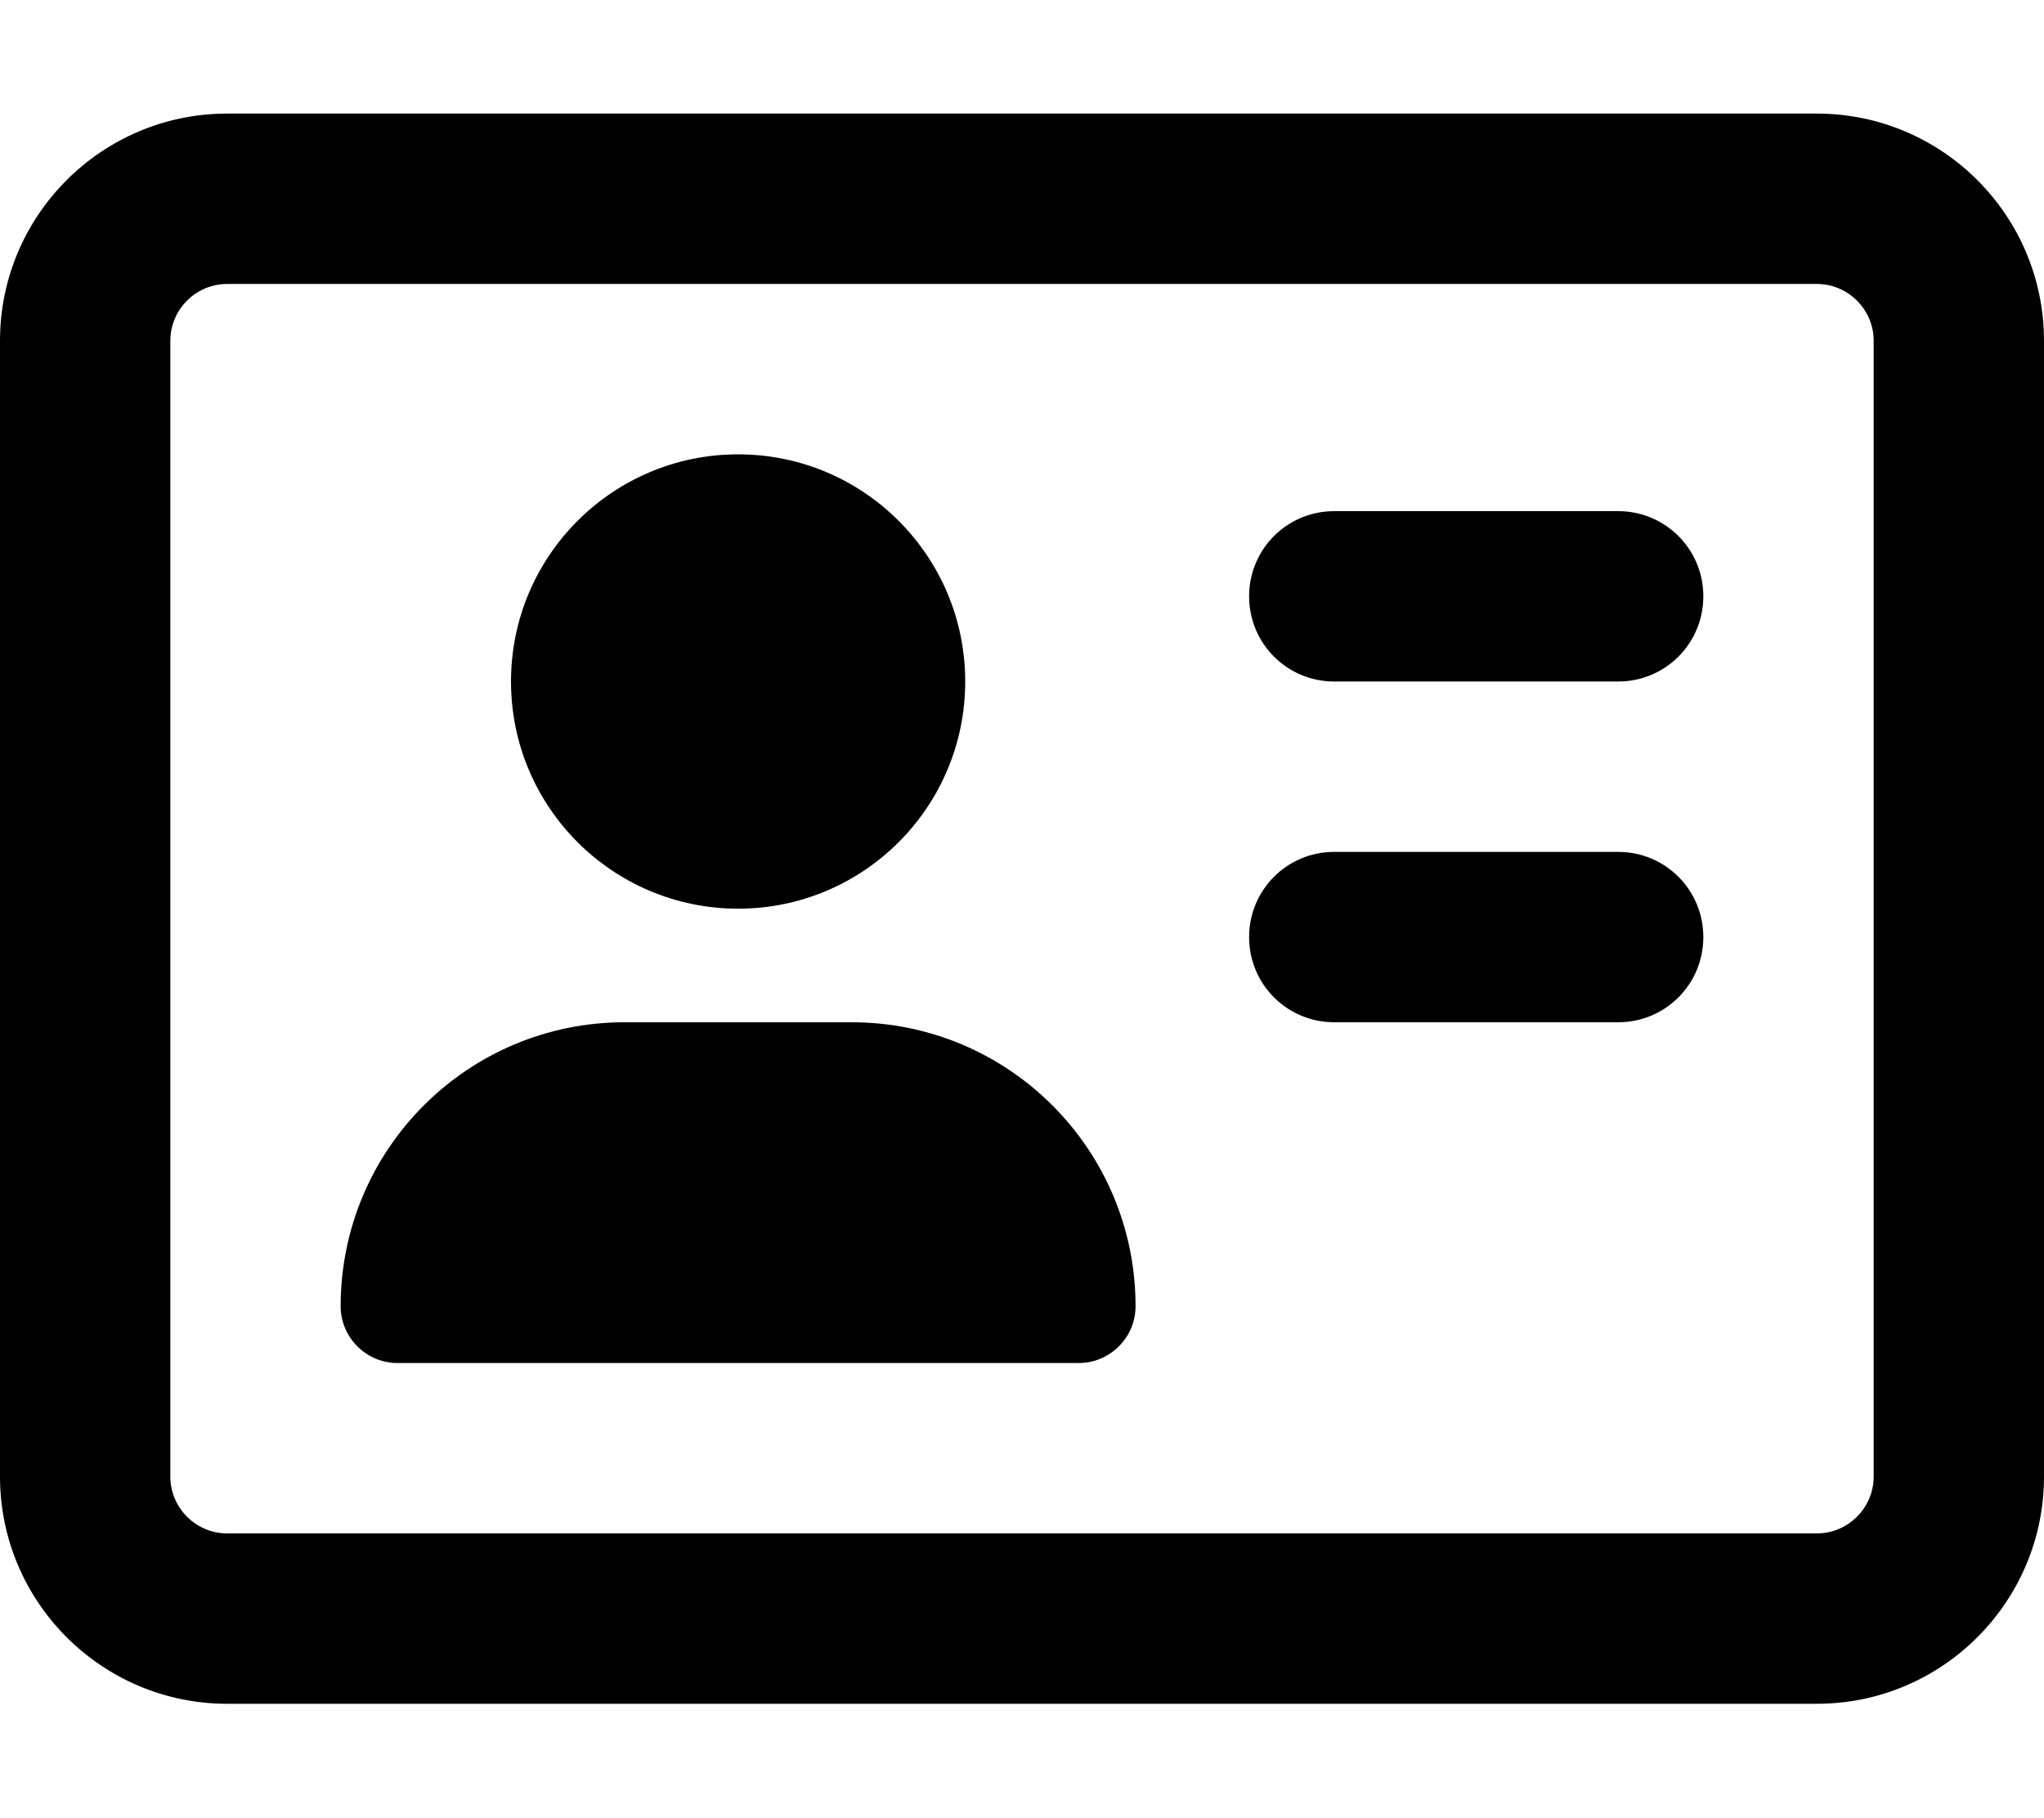
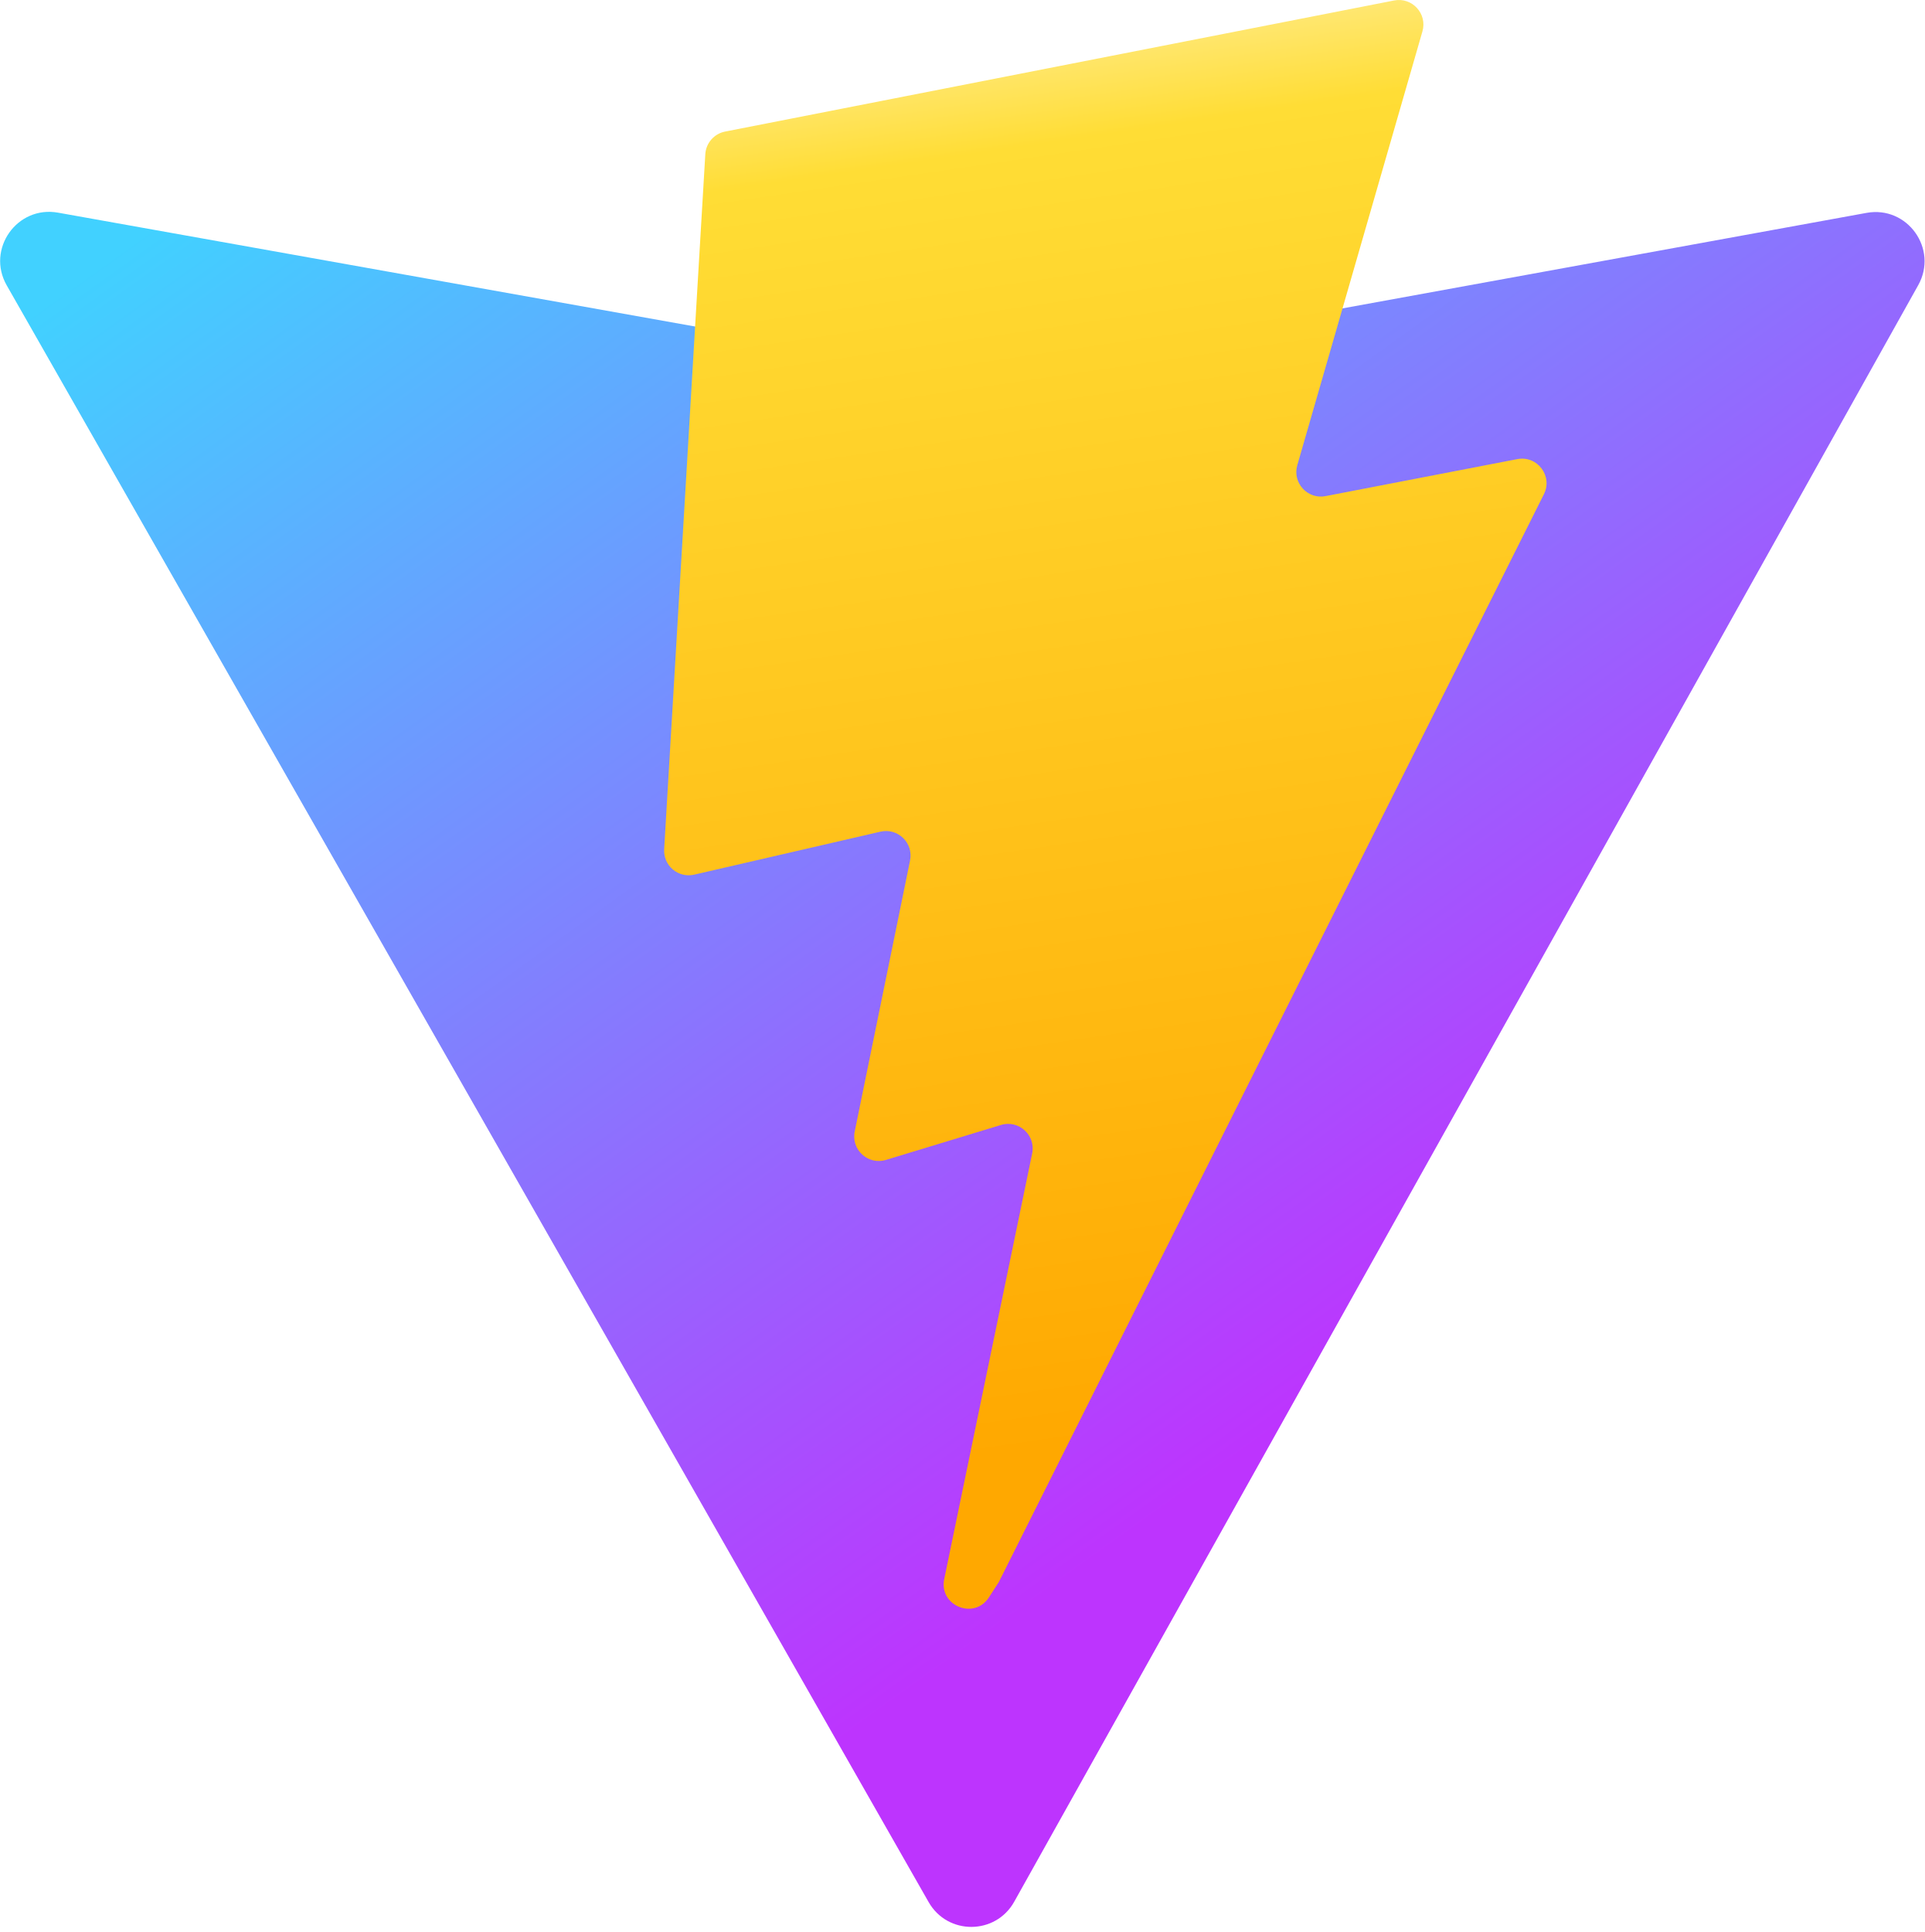
- <svg xmlns="http://www.w3.org/2000/svg" viewBox="0 0 576 512">
-   <path d="M512 80c8.8 0 16 7.2 16 16l0 320c0 8.8-7.2 16-16 16L64 432c-8.8 0-16-7.2-16-16L48 96c0-8.8 7.2-16 16-16l448 0zM64 32C28.7 32 0 60.7 0 96L0 416c0 35.3 28.7 64 64 64l448 0c35.3 0 64-28.7 64-64l0-320c0-35.3-28.7-64-64-64L64 32zM208 256a64 64 0 1 0 0-128 64 64 0 1 0 0 128zm-32 32c-44.2 0-80 35.8-80 80c0 8.8 7.2 16 16 16l192 0c8.8 0 16-7.2 16-16c0-44.2-35.8-80-80-80l-64 0zM376 144c-13.3 0-24 10.7-24 24s10.7 24 24 24l80 0c13.3 0 24-10.7 24-24s-10.7-24-24-24l-80 0zm0 96c-13.3 0-24 10.7-24 24s10.7 24 24 24l80 0c13.3 0 24-10.7 24-24s-10.7-24-24-24l-80 0z" />
+ <svg xmlns="http://www.w3.org/2000/svg" aria-hidden="true" role="img" class="iconify iconify--logos" width="31.88" height="32" preserveAspectRatio="xMidYMid meet" viewBox="0 0 256 257">
+   <defs>
+     <linearGradient id="IconifyId1813088fe1fbc01fb466" x1="-.828%" x2="57.636%" y1="7.652%" y2="78.411%">
+       <stop offset="0%" stop-color="#41D1FF" />
+       <stop offset="100%" stop-color="#BD34FE" />
+     </linearGradient>
+     <linearGradient id="IconifyId1813088fe1fbc01fb467" x1="43.376%" x2="50.316%" y1="2.242%" y2="89.03%">
+       <stop offset="0%" stop-color="#FFEA83" />
+       <stop offset="8.333%" stop-color="#FFDD35" />
+       <stop offset="100%" stop-color="#FFA800" />
+     </linearGradient>
+   </defs>
+   <path fill="url(#IconifyId1813088fe1fbc01fb466)" d="M255.153 37.938L134.897 252.976c-2.483 4.44-8.862 4.466-11.382.048L.875 37.958c-2.746-4.814 1.371-10.646 6.827-9.67l120.385 21.517a6.537 6.537 0 0 0 2.322-.004l117.867-21.483c5.438-.991 9.574 4.796 6.877 9.62Z" />
+   <path fill="url(#IconifyId1813088fe1fbc01fb467)" d="M185.432.063L96.44 17.501a3.268 3.268 0 0 0-2.634 3.014l-5.474 92.456a3.268 3.268 0 0 0 3.997 3.378l24.777-5.718c2.318-.535 4.413 1.507 3.936 3.838l-7.361 36.047c-.495 2.426 1.782 4.5 4.151 3.78l15.304-4.649c2.372-.72 4.652 1.36 4.15 3.788l-11.698 56.621c-.732 3.542 3.979 5.473 5.943 2.437l1.313-2.028l72.516-144.72c1.215-2.423-.88-5.186-3.54-4.672l-25.505 4.922c-2.396.462-4.435-1.77-3.759-4.114l16.646-57.705c.677-2.35-1.37-4.583-3.769-4.113Z" />
</svg>
